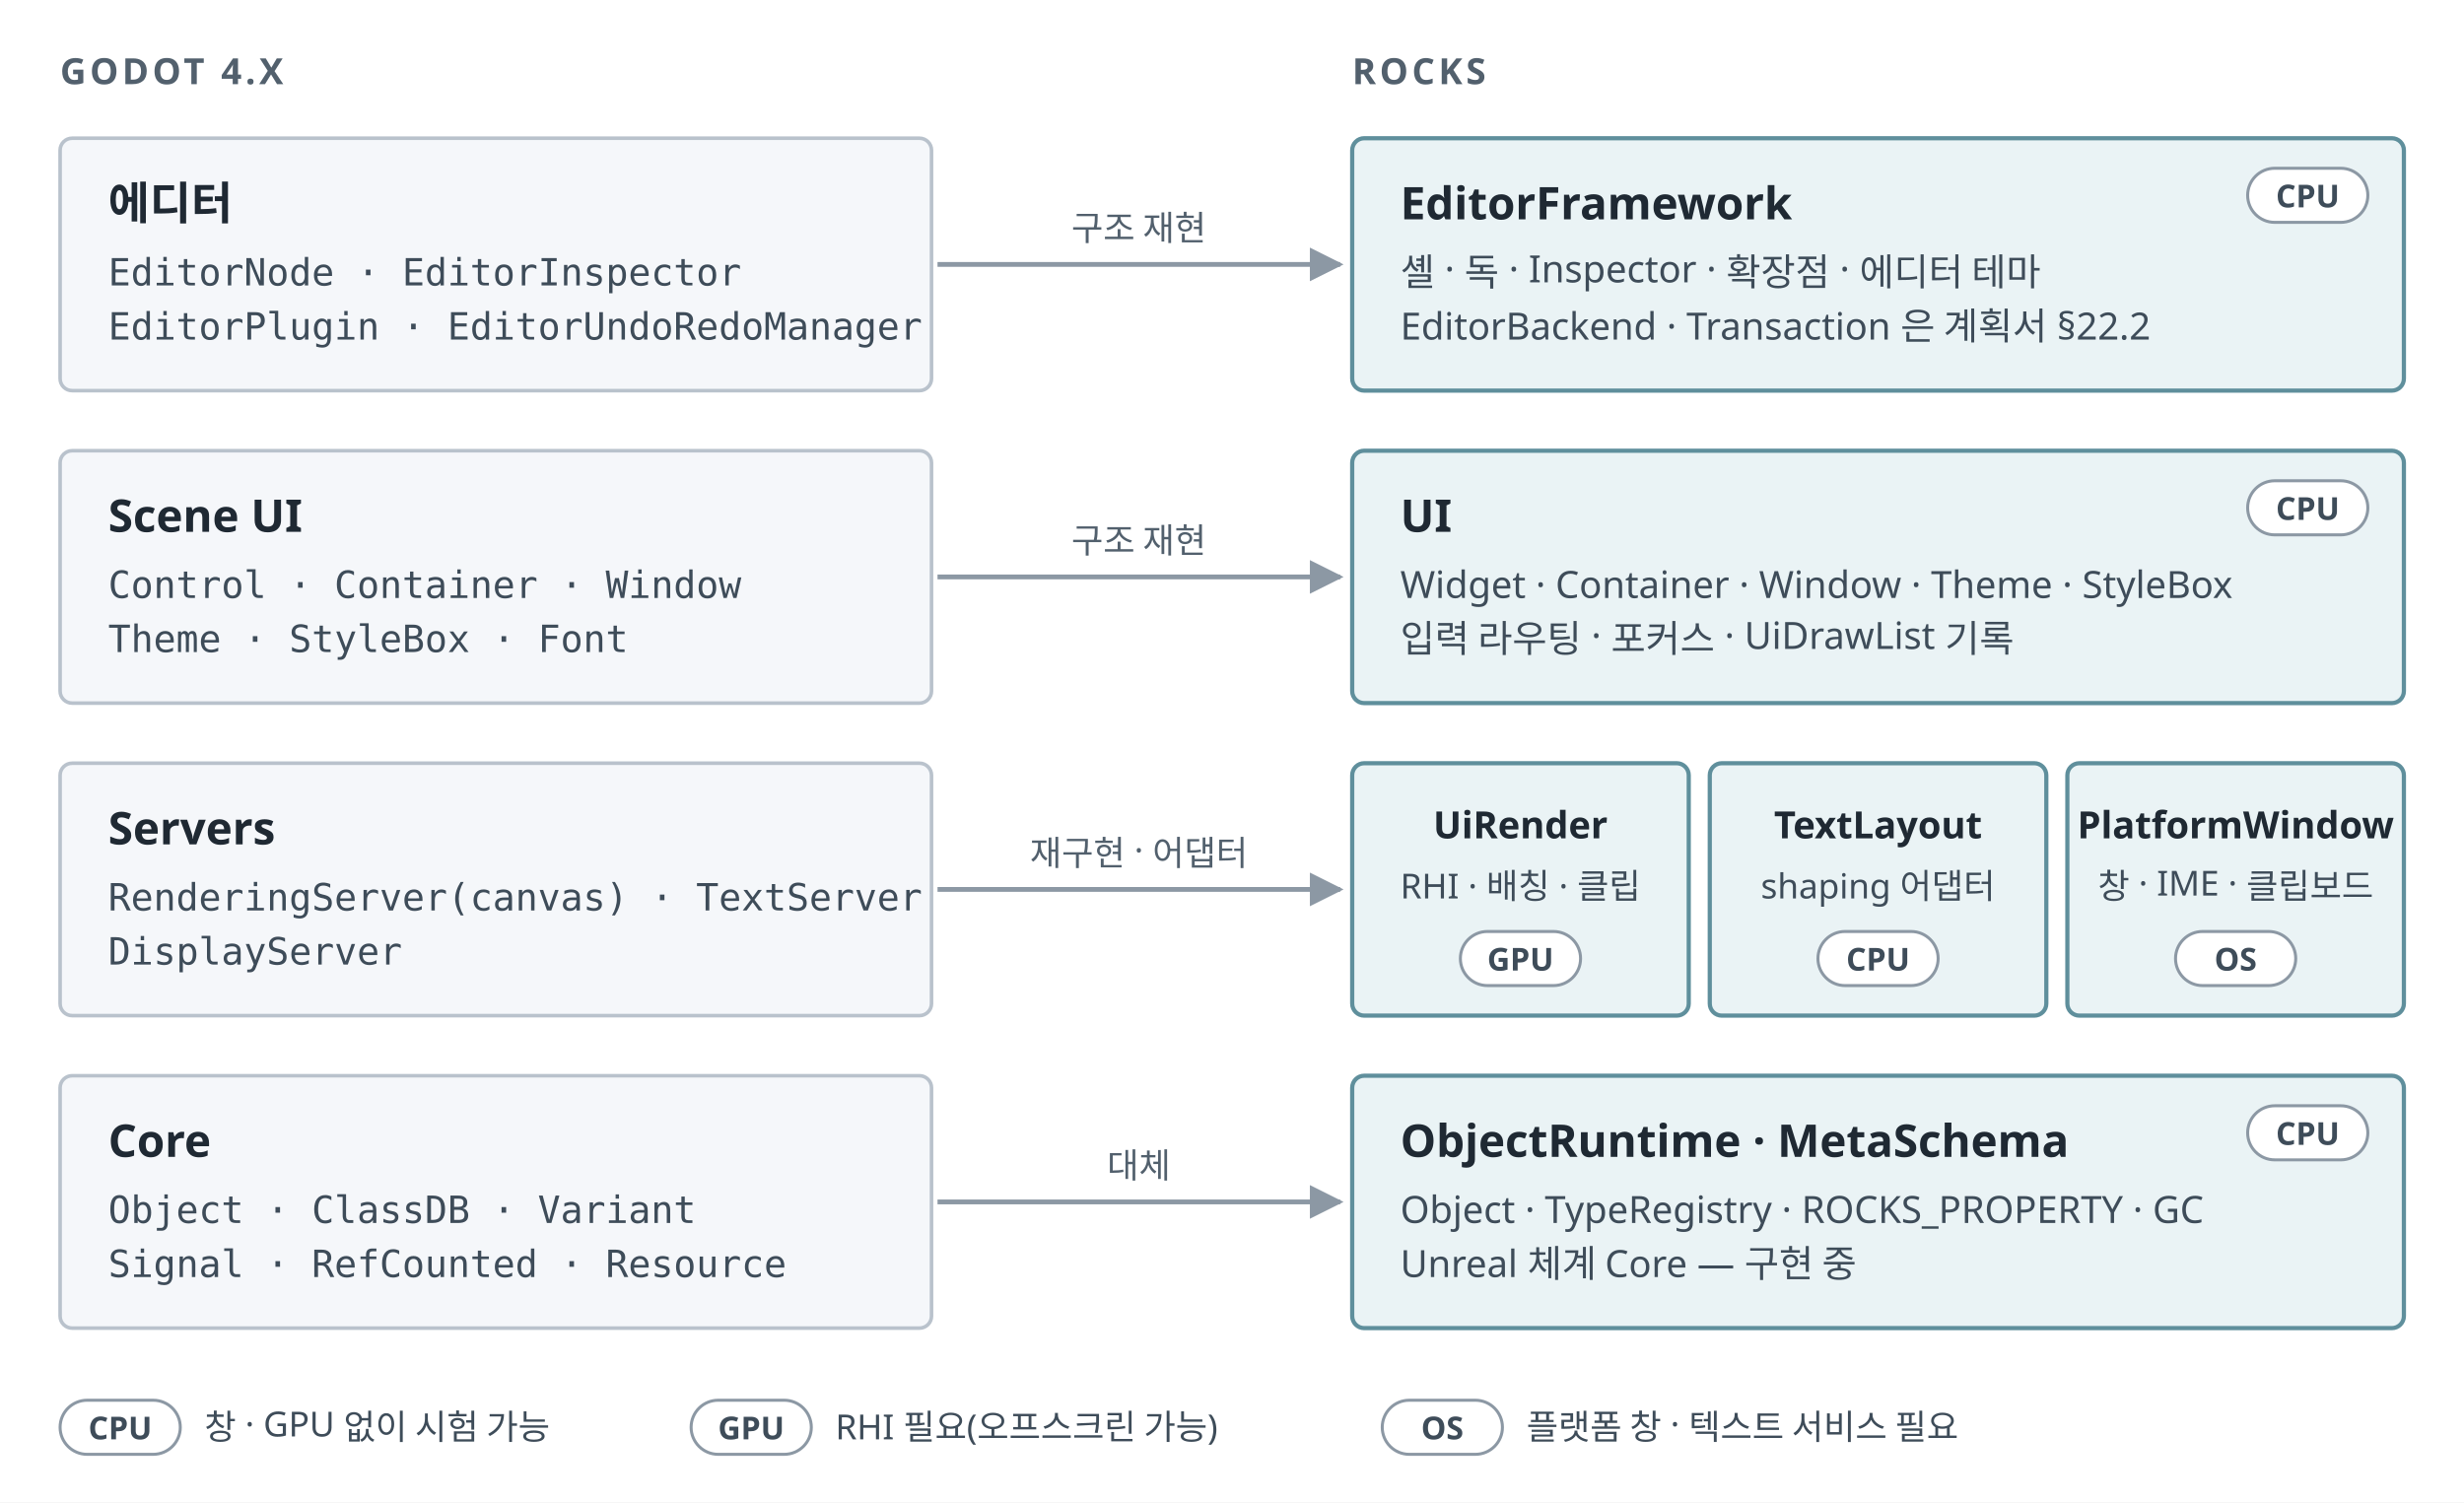
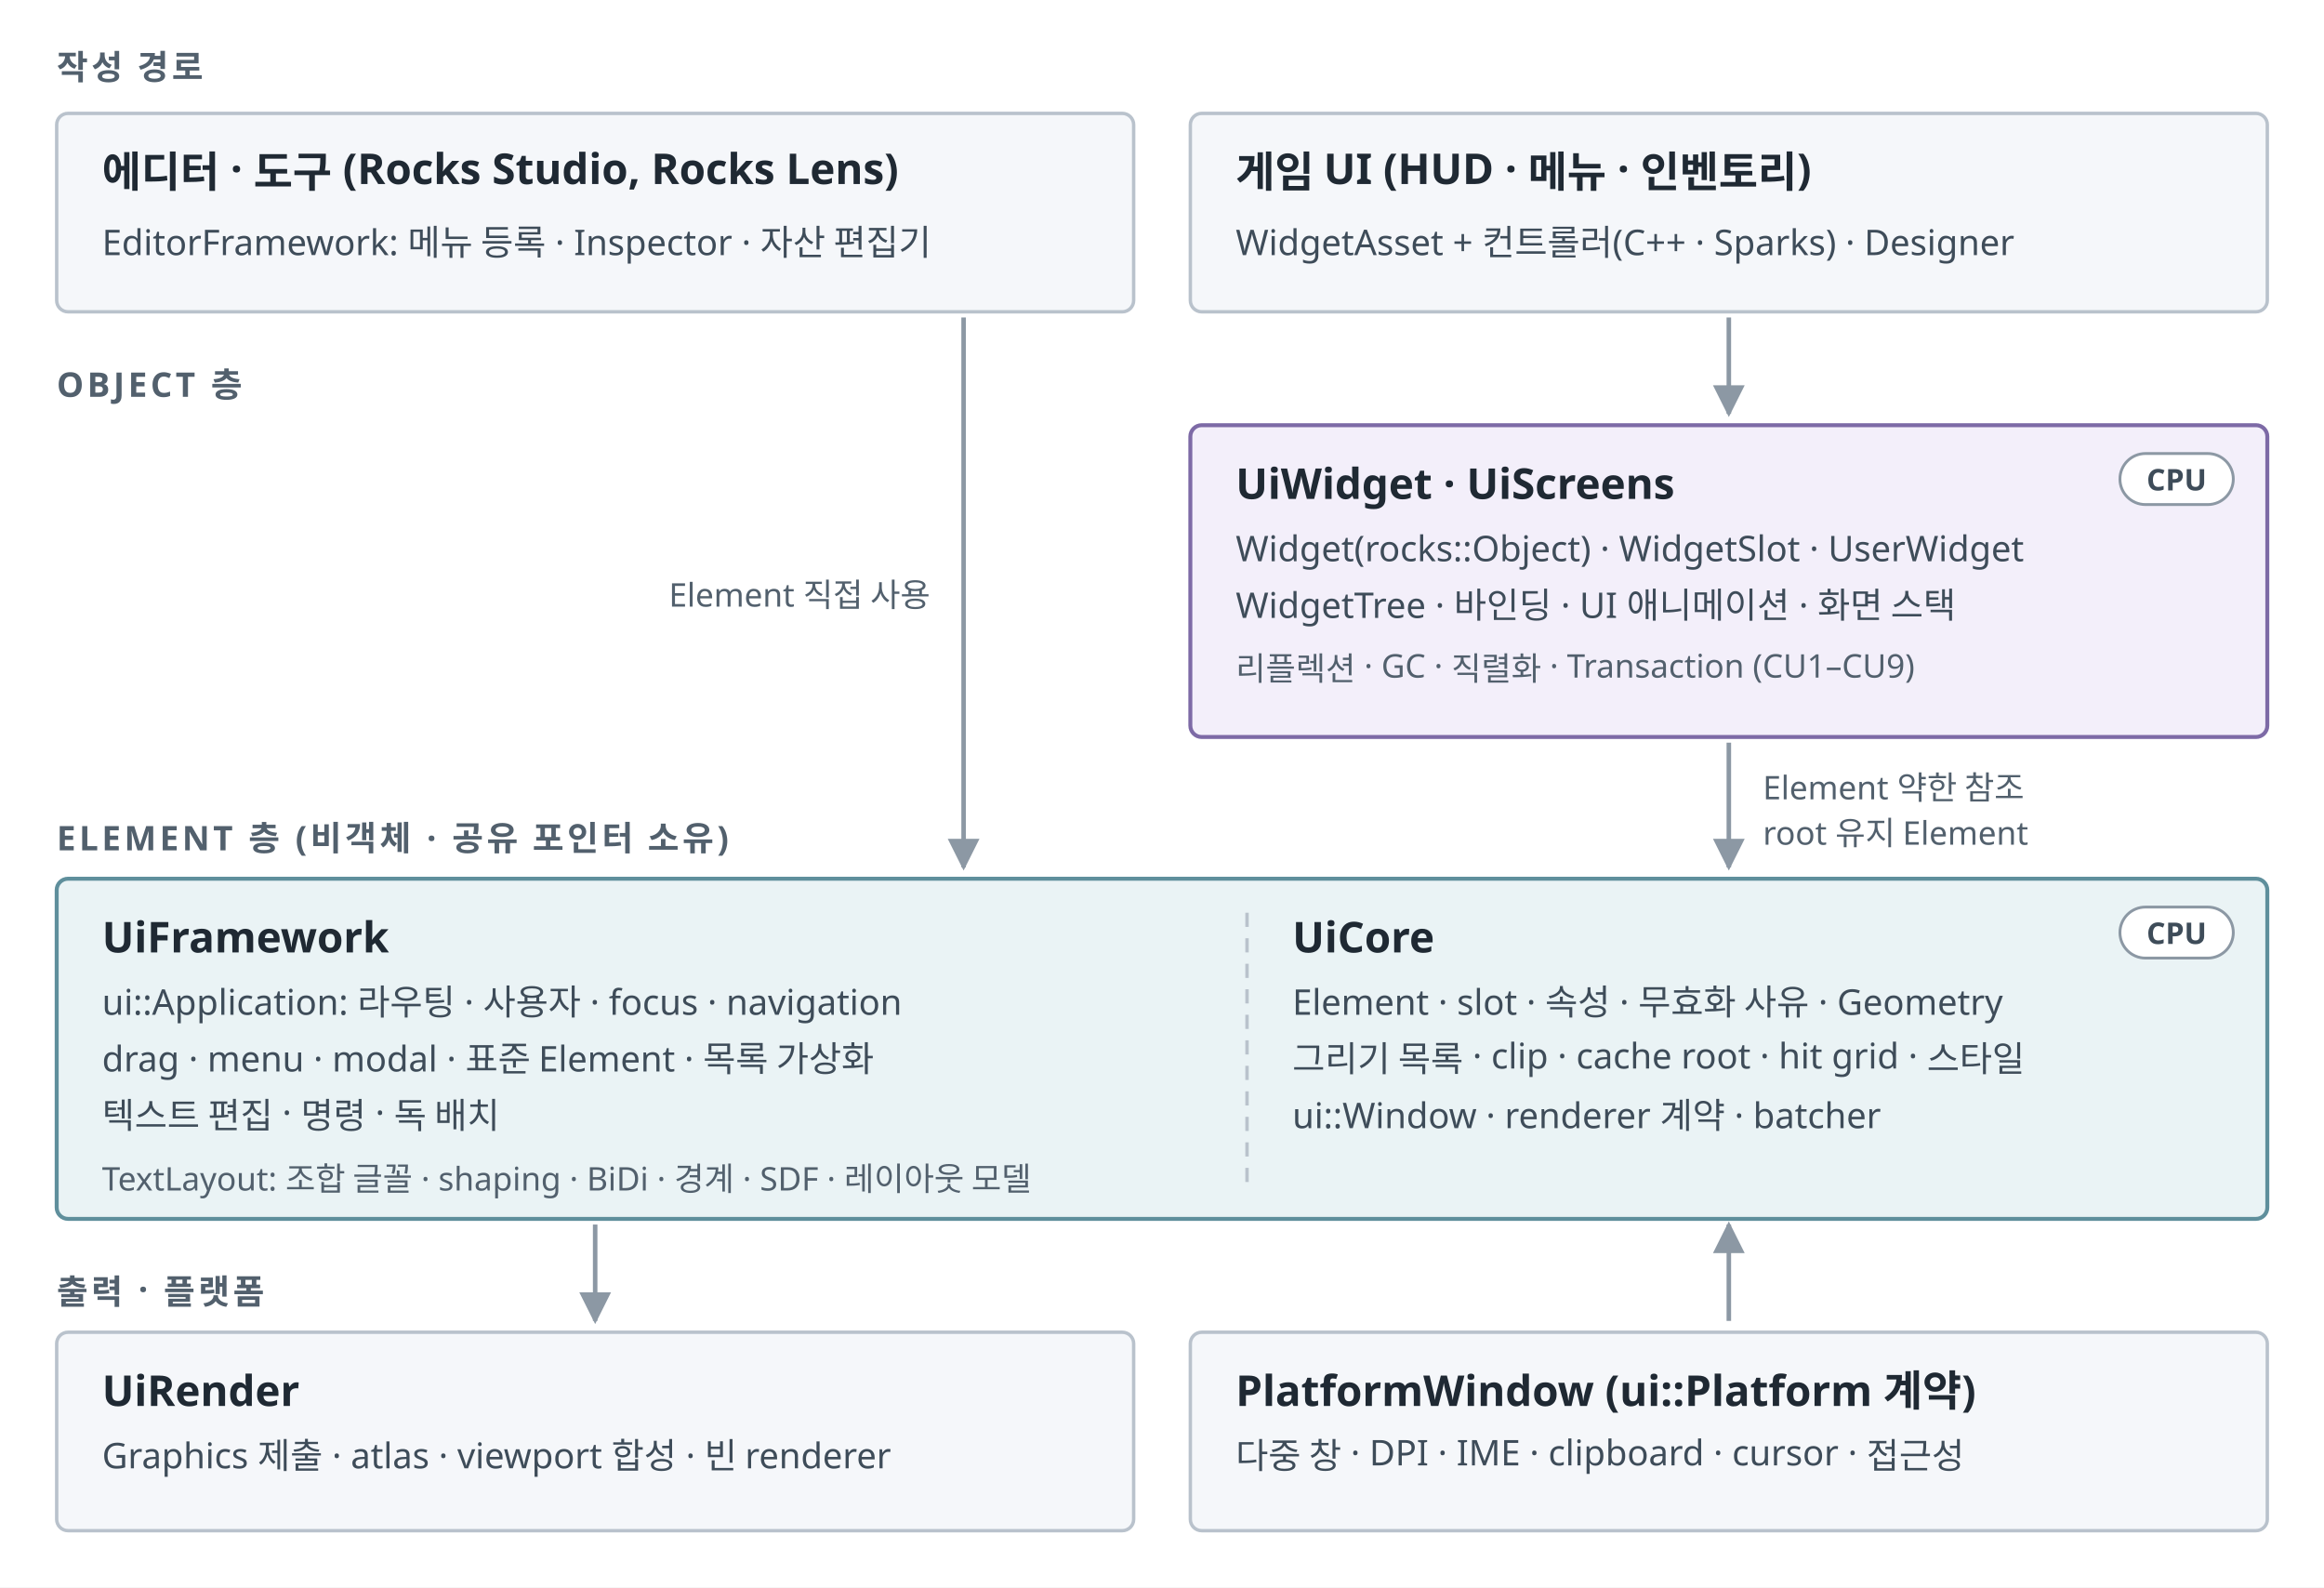
- <svg xmlns="http://www.w3.org/2000/svg" viewBox="0 0 820 500" width="820" height="500" role="img">
+ <svg xmlns="http://www.w3.org/2000/svg" viewBox="0 0 820 560" width="820" height="560" role="img">
  <style>
  .bg { fill: #ffffff; }
  .box { fill: #f5f7fa; stroke: #b9c2cc; stroke-width: 1.2; }
  .rk { fill: #eaf3f5; stroke: #5f8f9c; stroke-width: 1.4; }
+   .obj { fill: #f3effa; stroke: #7d6aa6; stroke-width: 1.4; }
  .grp { fill: none; stroke: #b9c2cc; stroke-width: 1.2; stroke-dasharray: 5 4; }
  .ln { stroke: #8c98a4; stroke-width: 1.6; fill: none; }
  .ah { fill: #8c98a4; }
  text { font-family: Pretendard, 'Malgun Gothic', 'Apple SD Gothic Neo', sans-serif; fill: #1f2933; }
  .col { font-size: 12px; font-weight: 700; letter-spacing: 1.2px; fill: #52606d; }
  .t { font-size: 15px; font-weight: 700; }
-   .ts { font-size: 13px; font-weight: 700; }
  .s { font-size: 12.5px; fill: #3e4c59; }
-   .ss { font-size: 11.5px; fill: #3e4c59; }
-   .m { font-family: Consolas, 'SF Mono', Menlo, monospace; }
+   .ss { font-size: 11.5px; fill: #52606d; }
  .lab { font-size: 11.5px; fill: #52606d; }
  .badge { fill: #ffffff; stroke: #8c98a4; stroke-width: 1; }
  .bt { font-size: 10.5px; font-weight: 700; fill: #3e4c59; }
</style>
  <defs>
    <marker id="a" viewBox="0 0 10 10" refX="9" refY="5" markerWidth="7" markerHeight="7" orient="auto-start-reverse">
      <path d="M0,0 L10,5 L0,10 z" class="ah" />
    </marker>
  </defs>
-   <rect class="bg" x="0" y="0" width="820" height="500" />
-   <text x="20" y="28" class="col">GODOT 4.X</text>
-   <text x="450" y="28" class="col">ROCKS</text>
-   <rect x="20" y="46" width="290" height="84" rx="4" class="box" />
-   <text x="36" y="73" class="t">에디터</text>
-   <text x="36" y="95" class="s m">EditorNode · EditorInspector</text>
-   <text x="36" y="113" class="s m">EditorPlugin · EditorUndoRedoManager</text>
-   <rect x="450" y="46" width="350" height="84" rx="4" class="rk" />
-   <text x="466" y="73" class="t">EditorFramework</text>
-   <text x="466" y="95" class="s">셸 · 독 · Inspector · 확장점 · 에디터 테마</text>
-   <text x="466" y="113" class="s">EditorBackend · Transaction 은 계획서 §22.2</text>
-   <rect x="748" y="56" width="40" height="18" rx="9" class="badge" />
-   <text x="768" y="69" text-anchor="middle" class="bt">CPU</text>
-   <line x1="312" y1="88" x2="446" y2="88" class="ln" marker-end="url(#a)" />
-   <text x="379" y="80" text-anchor="middle" class="lab">구조 재현</text>
-   <rect x="20" y="150" width="290" height="84" rx="4" class="box" />
-   <text x="36" y="177" class="t">Scene UI</text>
-   <text x="36" y="199" class="s m">Control · Container · Window</text>
-   <text x="36" y="217" class="s m">Theme · StyleBox · Font</text>
-   <rect x="450" y="150" width="350" height="84" rx="4" class="rk" />
-   <text x="466" y="177" class="t">UI</text>
-   <text x="466" y="199" class="s">Widget · Container · Window · Theme · StyleBox</text>
-   <text x="466" y="217" class="s">입력 라우팅 · 포커스 · UiDrawList 기록</text>
+   <rect class="bg" x="0" y="0" width="820" height="560" />
+   <text x="20" y="28" class="col">작성 경로</text>
+   <rect x="20" y="40" width="380" height="70" rx="4" class="box" />
+   <text x="36" y="66" class="t">에디터 · 도구 (Rocks Studio, Rocks Lens)</text>
+   <text x="36" y="90" class="s">EditorFramework: 메뉴 등록 · Inspector · 자산 편집기</text>
+   <rect x="420" y="40" width="380" height="70" rx="4" class="box" />
+   <text x="436" y="66" class="t">게임 UI (HUD · 메뉴 · 인벤토리)</text>
+   <text x="436" y="90" class="s">WidgetAsset + 컨트롤러(C++ · Sparks) · Designer</text>
+   <text x="20" y="140" class="col">OBJECT 층</text>
+   <rect x="420" y="150" width="380" height="110" rx="4" class="obj" />
+   <text x="436" y="176" class="t">UiWidget · UiScreens</text>
+   <text x="436" y="198" class="s">Widget(rocks::Object) · WidgetSlot · UserWidget</text>
+   <text x="436" y="218" class="s">WidgetTree · 바인딩 · UI 애니메이션 · 화면 스택</text>
+   <text x="436" y="240" class="ss">리플렉션 · GC · 직렬화 · Transaction (CU1–CU9)</text>
  <rect x="748" y="160" width="40" height="18" rx="9" class="badge" />
  <text x="768" y="173" text-anchor="middle" class="bt">CPU</text>
-   <line x1="312" y1="192" x2="446" y2="192" class="ln" marker-end="url(#a)" />
-   <text x="379" y="184" text-anchor="middle" class="lab">구조 재현</text>
-   <rect x="20" y="358" width="290" height="84" rx="4" class="box" />
-   <text x="36" y="385" class="t">Core</text>
-   <text x="36" y="407" class="s m">Object · ClassDB · Variant</text>
-   <text x="36" y="425" class="s m">Signal · RefCounted · Resource</text>
-   <rect x="450" y="358" width="350" height="84" rx="4" class="rk" />
-   <text x="466" y="385" class="t">ObjectRuntime · MetaSchema</text>
-   <text x="466" y="407" class="s">Object · TypeRegistry · ROCKS_PROPERTY · GC</text>
-   <text x="466" y="425" class="s">Unreal 체계 Core — 구현 중</text>
-   <rect x="748" y="368" width="40" height="18" rx="9" class="badge" />
-   <text x="768" y="381" text-anchor="middle" class="bt">CPU</text>
-   <line x1="312" y1="400" x2="446" y2="400" class="ln" marker-end="url(#a)" />
-   <text x="379" y="392" text-anchor="middle" class="lab">대체</text>
-   <rect x="20" y="254" width="290" height="84" rx="4" class="box" />
-   <text x="36" y="281" class="t">Servers</text>
-   <text x="36" y="303" class="s m">RenderingServer(canvas) · TextServer</text>
-   <text x="36" y="321" class="s m">DisplayServer</text>
-   <rect x="450" y="254" width="112" height="84" rx="4" class="rk" />
-   <text x="506" y="279" text-anchor="middle" class="ts" style="font-size:12.5px">UiRender</text>
-   <text x="506" y="299" text-anchor="middle" class="ss">RHI · 배칭 · 클립</text>
-   <rect x="486" y="310" width="40" height="18" rx="9" class="badge" />
-   <text x="506" y="323" text-anchor="middle" class="bt">GPU</text>
-   <rect x="569" y="254" width="112" height="84" rx="4" class="rk" />
-   <text x="625" y="279" text-anchor="middle" class="ts" style="font-size:12.5px">TextLayout</text>
-   <text x="625" y="299" text-anchor="middle" class="ss">shaping 어댑터</text>
-   <rect x="605" y="310" width="40" height="18" rx="9" class="badge" />
-   <text x="625" y="323" text-anchor="middle" class="bt">CPU</text>
-   <rect x="688" y="254" width="112" height="84" rx="4" class="rk" />
-   <text x="744" y="279" text-anchor="middle" class="ts" style="font-size:12.5px">PlatformWindow</text>
-   <text x="744" y="299" text-anchor="middle" class="ss">창 · IME · 클립보드</text>
-   <rect x="724" y="310" width="40" height="18" rx="9" class="badge" />
-   <text x="744" y="323" text-anchor="middle" class="bt">OS</text>
-   <line x1="312" y1="296" x2="446" y2="296" class="ln" marker-end="url(#a)" />
-   <text x="379" y="288" text-anchor="middle" class="lab">재구현 · 어댑터</text>
-   <rect x="20" y="466" width="40" height="18" rx="9" class="badge" />
-   <text x="40" y="479" text-anchor="middle" class="bt">CPU</text>
-   <text x="68" y="479" class="ss">창 · GPU 없이 시험 가능</text>
-   <rect x="230" y="466" width="40" height="18" rx="9" class="badge" />
-   <text x="250" y="479" text-anchor="middle" class="bt">GPU</text>
-   <text x="278" y="479" class="ss">RHI 필요(오프스크린 가능)</text>
-   <rect x="460" y="466" width="40" height="18" rx="9" class="badge" />
-   <text x="480" y="479" text-anchor="middle" class="bt">OS</text>
-   <text x="508" y="479" class="ss">플랫폼 창 · 텍스트 서비스 필요</text>
+   <line x1="610" y1="112" x2="610" y2="146" class="ln" marker-end="url(#a)" />
+   <line x1="340" y1="112" x2="340" y2="306" class="ln" marker-end="url(#a)" />
+   <text x="236" y="214" class="lab">Element 직접 사용</text>
+   <line x1="610" y1="262" x2="610" y2="306" class="ln" marker-end="url(#a)" />
+   <text x="622" y="282" class="lab">Element 약한 참조</text>
+   <text x="622" y="298" class="lab">root 유지 Element</text>
+   <text x="20" y="300" class="col">ELEMENT 층 (비객체 · 공유 포인터 소유)</text>
+   <rect x="20" y="310" width="780" height="120" rx="4" class="rk" />
+   <text x="36" y="336" class="t">UiFramework</text>
+   <text x="36" y="358" class="s">ui::Application: 라우팅 · 사용자 · focus · navigation</text>
+   <text x="36" y="378" class="s">drag · menu · modal · 표준 Element · 목록 가상화</text>
+   <line x1="440" y1="322" x2="440" y2="418" class="grp" />
+   <text x="456" y="336" class="t">UiCore</text>
+   <text x="456" y="358" class="s">Element · slot · 속성 · 무효화 사유 · Geometry</text>
+   <text x="456" y="378" class="s">그리기 목록 · clip · cache root · hit grid · 스타일</text>
+   <text x="456" y="398" class="s">ui::Window · renderer 계약 · batcher</text>
+   <rect x="748" y="320" width="40" height="18" rx="9" class="badge" />
+   <text x="768" y="333" text-anchor="middle" class="bt">CPU</text>
+   <text x="36" y="398" class="s">텍스트 편집 · 명령 · 독 배치</text>
+   <text x="36" y="420" class="ss">TextLayout: 조합 글꼴 · shaping · BiDi · 경계 · SDF · 레이아웃 모델</text>
+   <text x="20" y="460" class="col">출력 · 플랫폼</text>
+   <rect x="20" y="470" width="380" height="70" rx="4" class="box" />
+   <text x="36" y="496" class="t">UiRender</text>
+   <text x="36" y="518" class="s">Graphics 제출 · atlas · viewport 합성 · 빈 renderer</text>
+   <rect x="420" y="470" width="380" height="70" rx="4" class="box" />
+   <text x="436" y="496" class="t">PlatformWindow (ui::Platform 계약)</text>
+   <text x="436" y="518" class="s">다중 창 · DPI · IME · clipboard · cursor · 접근성</text>
+   <line x1="210" y1="432" x2="210" y2="466" class="ln" marker-end="url(#a)" />
+   <line x1="610" y1="466" x2="610" y2="432" class="ln" marker-end="url(#a)" />
</svg>
